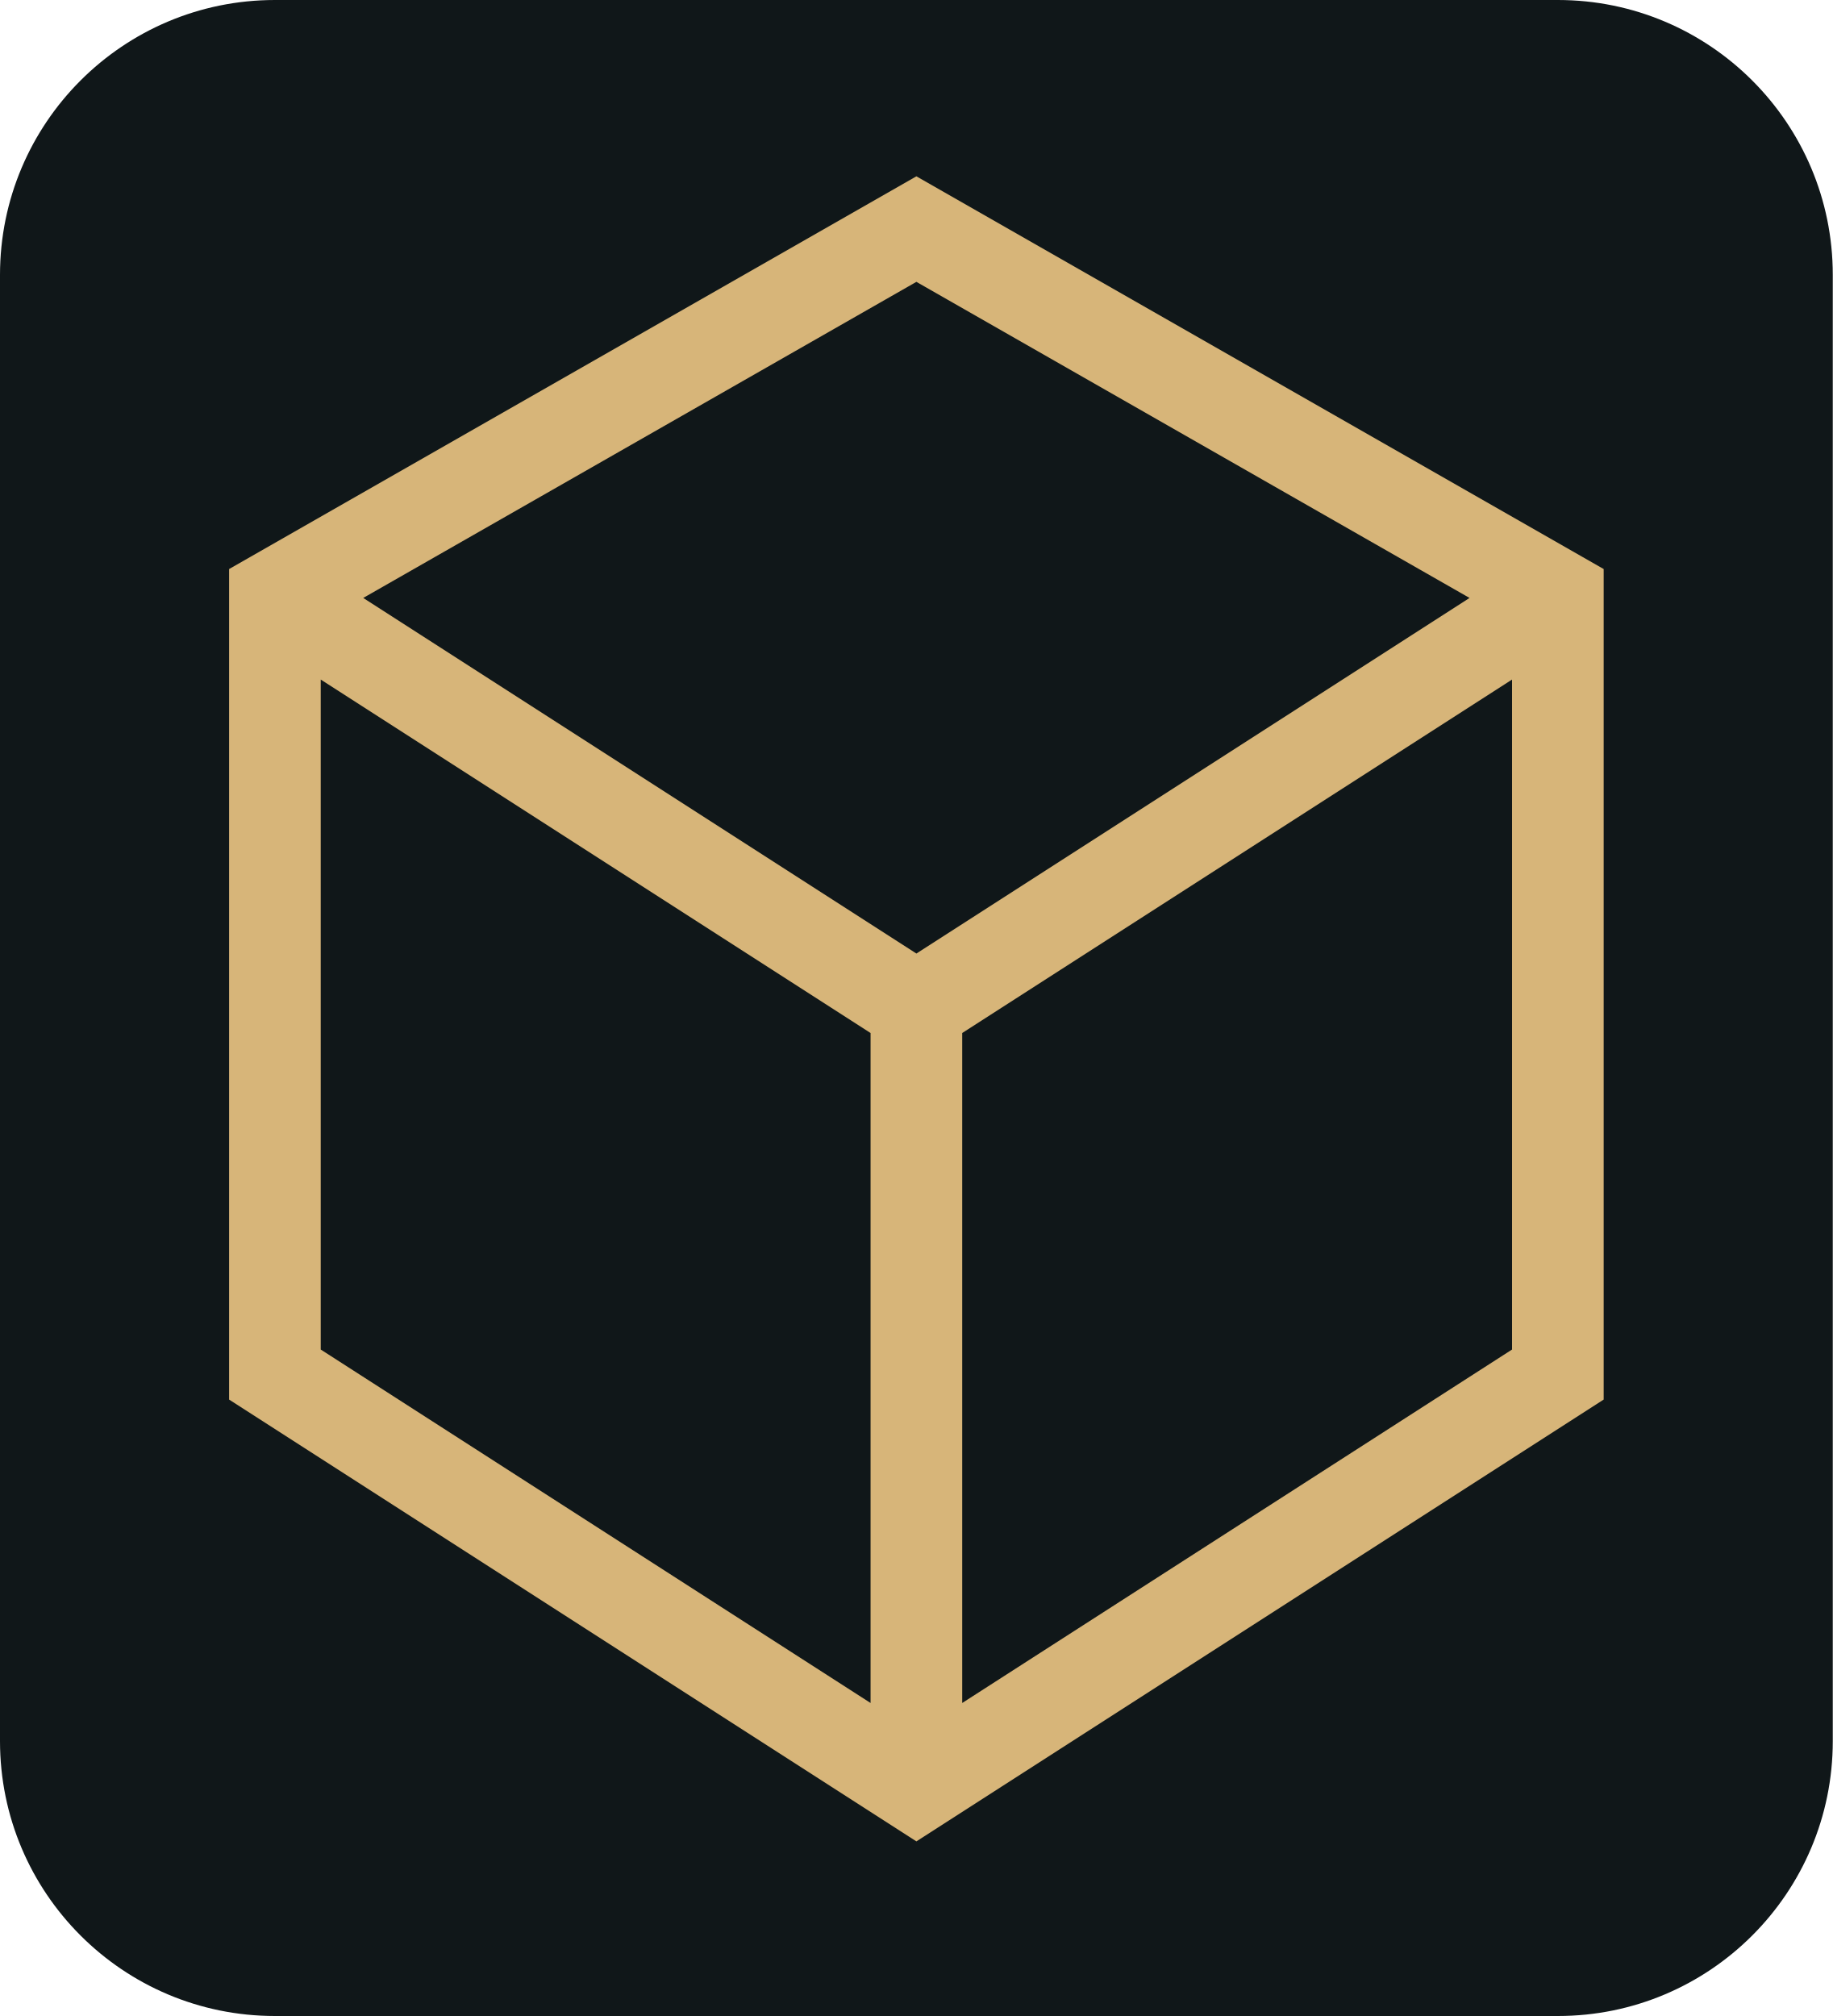
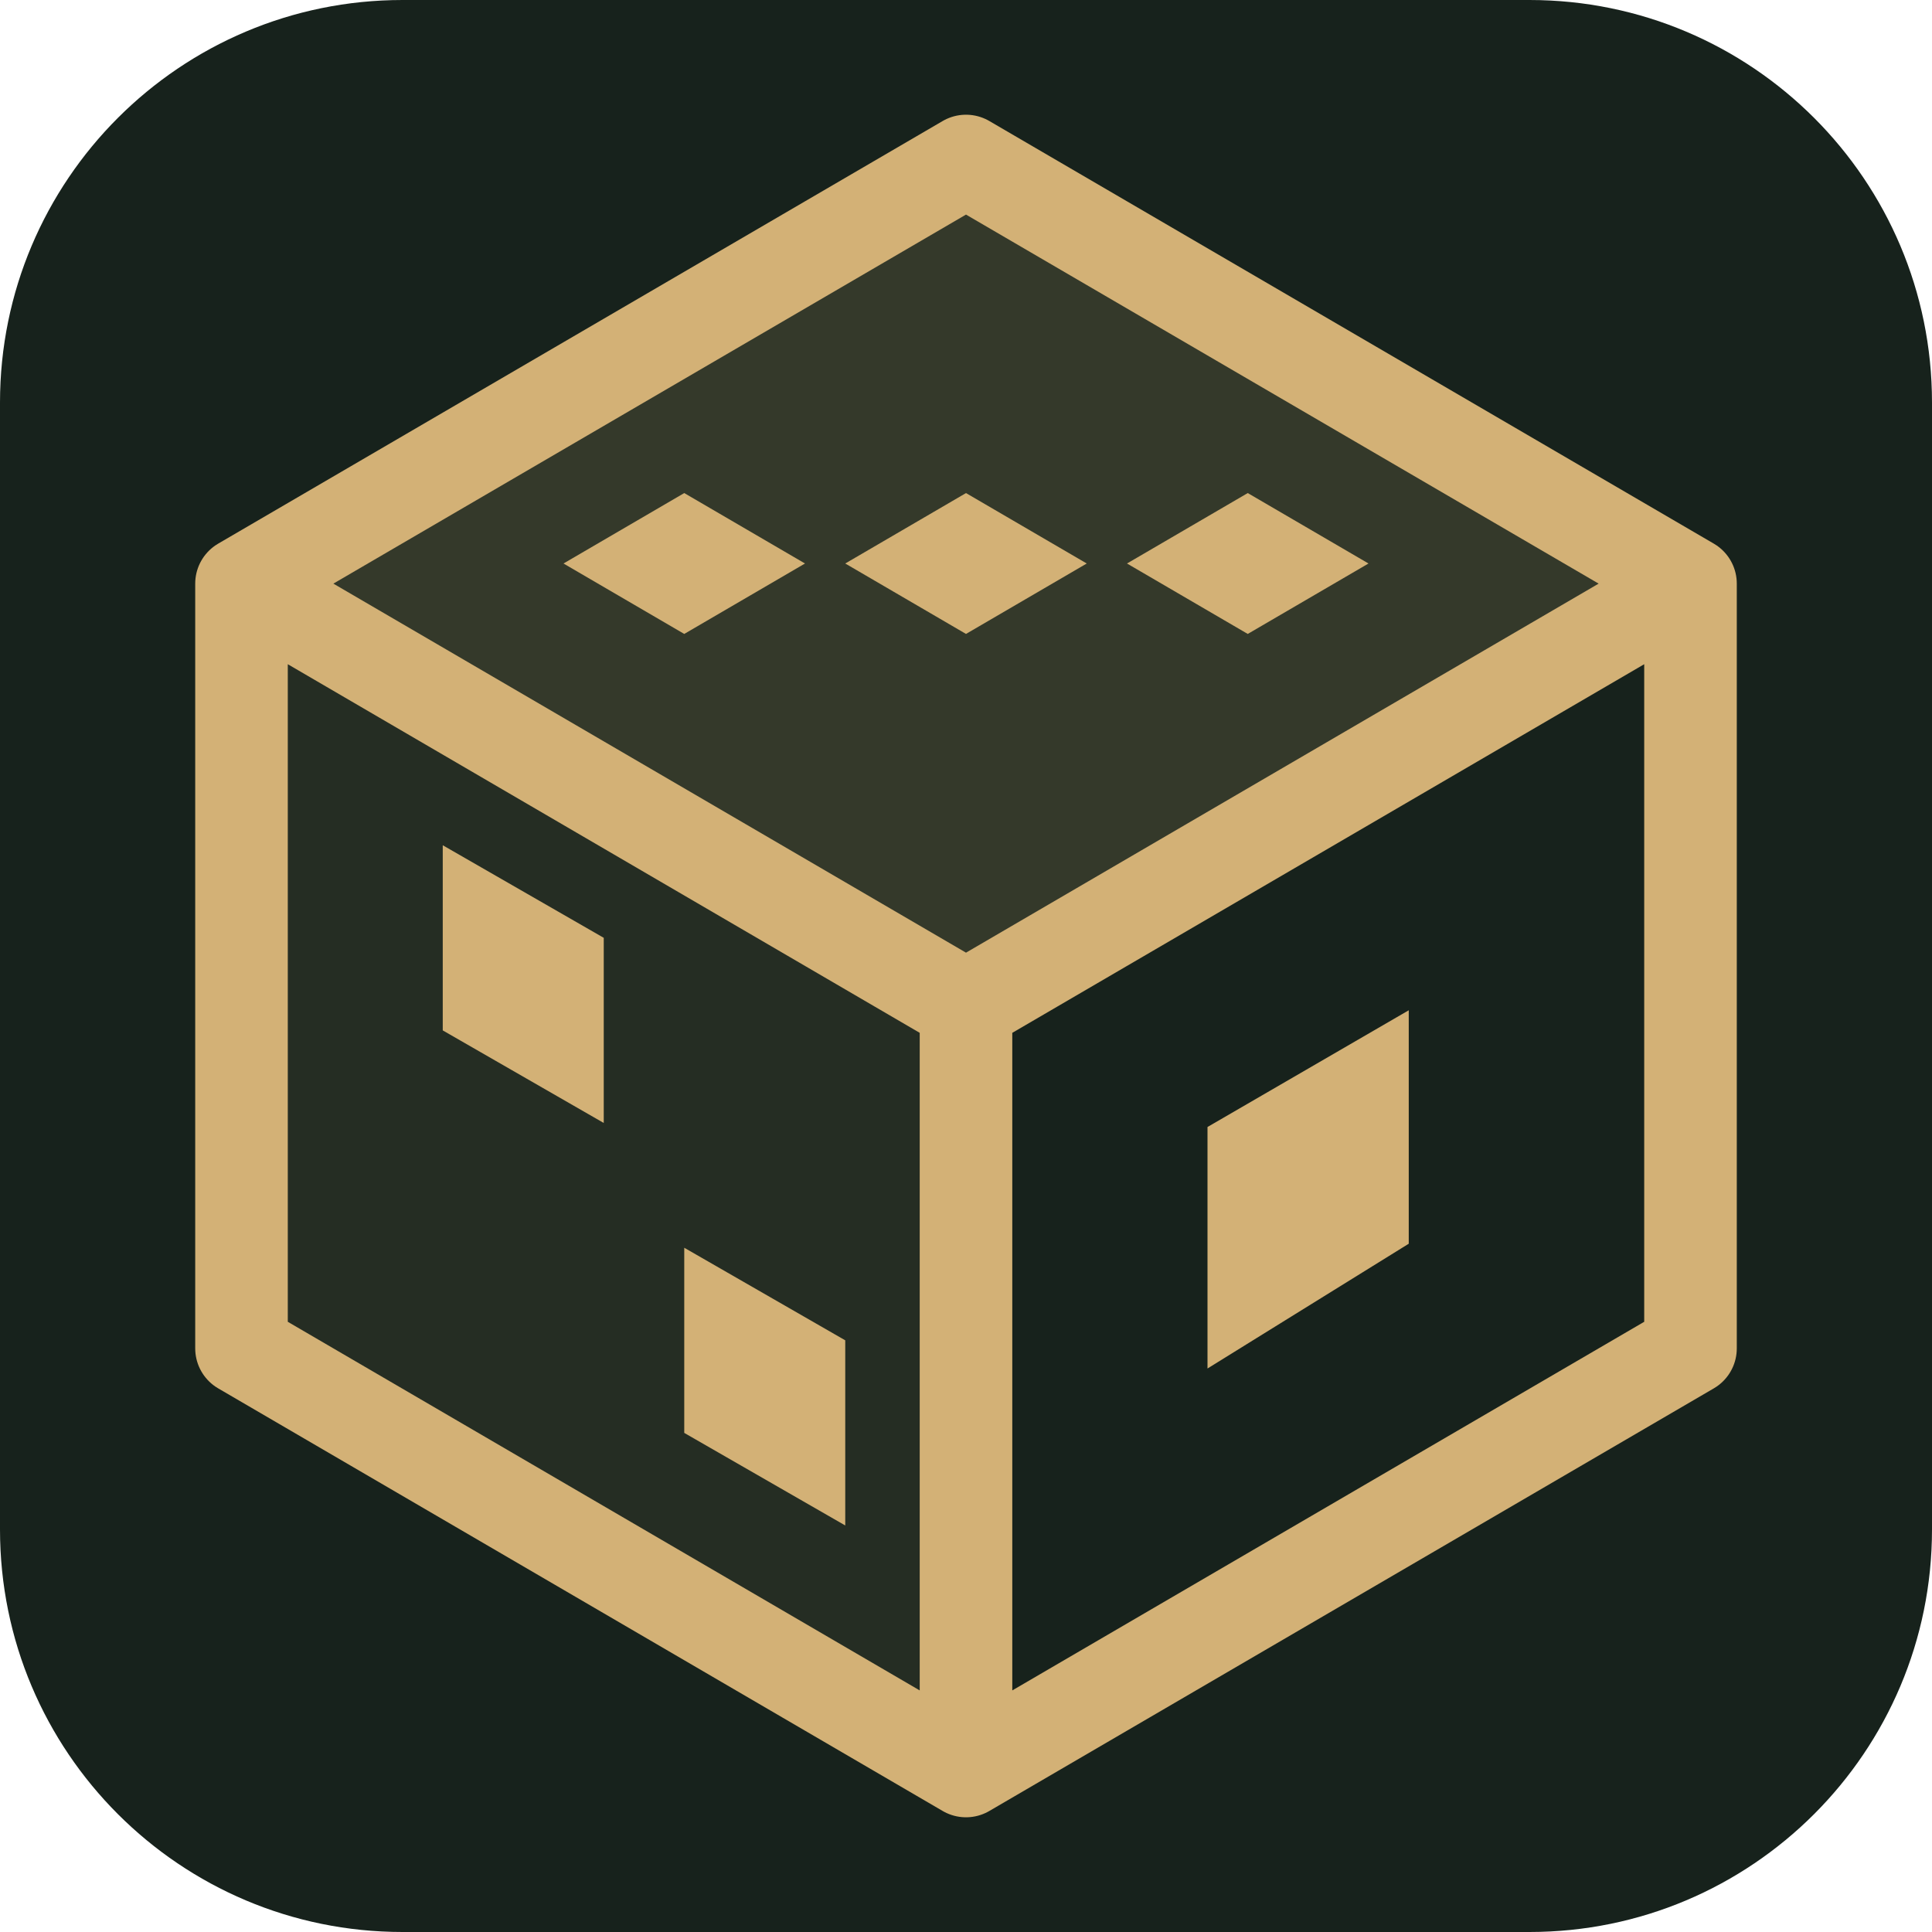
- <svg xmlns="http://www.w3.org/2000/svg" viewBox="0 0 40 44">
-   <rect width="40" height="44" rx="6" fill="#101719" />
-   <path d="m20 5 14 8v17l-14 9-14-9V13l14-8Zm-14 8 14 9 14-9M20 22v17" fill="none" stroke="#d7b579" stroke-width="2" />
+ <svg xmlns="http://www.w3.org/2000/svg" viewBox="0 0 48 48" color="#d3b176">
+   <defs>
+     <g id="orlog-die" stroke="currentColor" stroke-linejoin="round">
+       <path d="M24 4 42 14.5 24 25 6 14.5Z" fill="currentColor" fill-opacity=".16" stroke="none" />
+       <path d="m6 14.5 18 10.5v19L6 33.5Z" fill="currentColor" fill-opacity=".08" stroke="none" />
+       <path d="M24 4 42 14.5v19L24 44 6 33.5v-19Z M6 14.5 24 25l18-10.5M24 25v19" fill="none" stroke-width="2.3" />
+       <g fill="currentColor" stroke="none">
+         <path d="m14 14 3-1.75L20 14l-3 1.75Zm7 0 3-1.75L27 14l-3 1.75Zm7 0 3-1.75L34 14l-3 1.75Z" />
+         <path d="m11 21 4 2.3v4.6l-4-2.3Zm6 10 4 2.3v4.6l-4-2.3Zm13-3 5-2.9v5.8L30 34Z" />
+       </g>
+     </g>
+   </defs>
+   <rect width="48" height="48" rx="10" fill="#17221c" />
+   <use href="#orlog-die" />
</svg>
